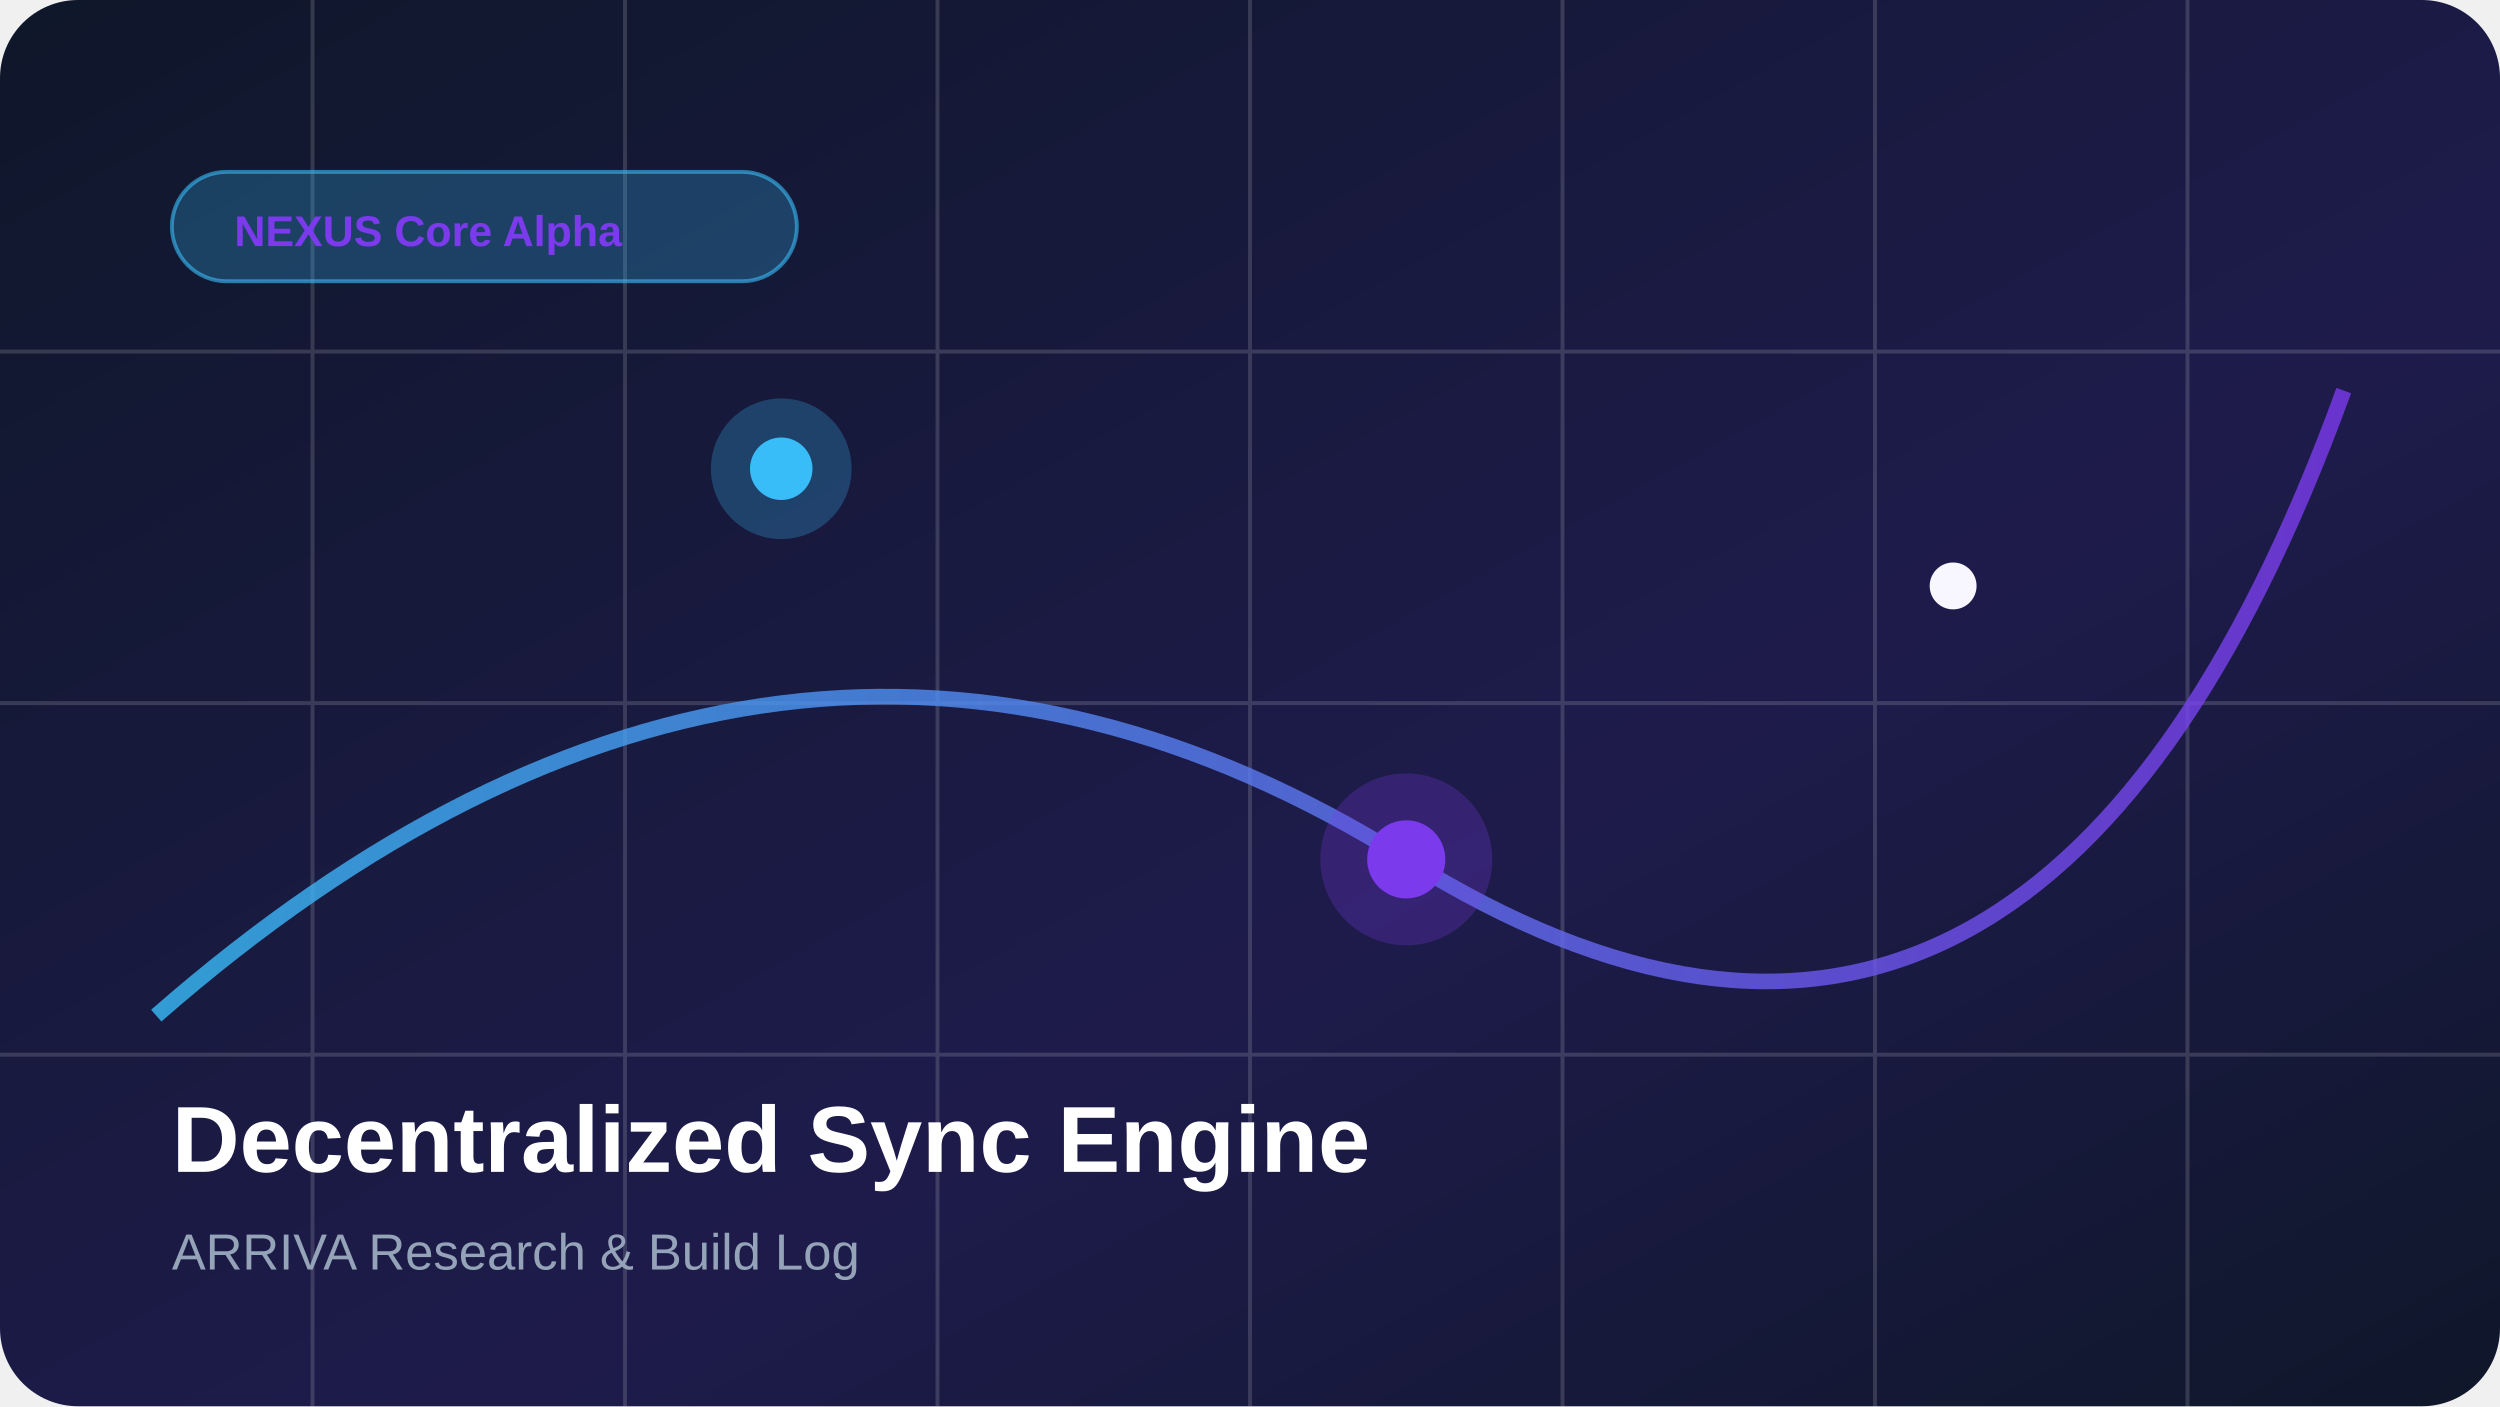
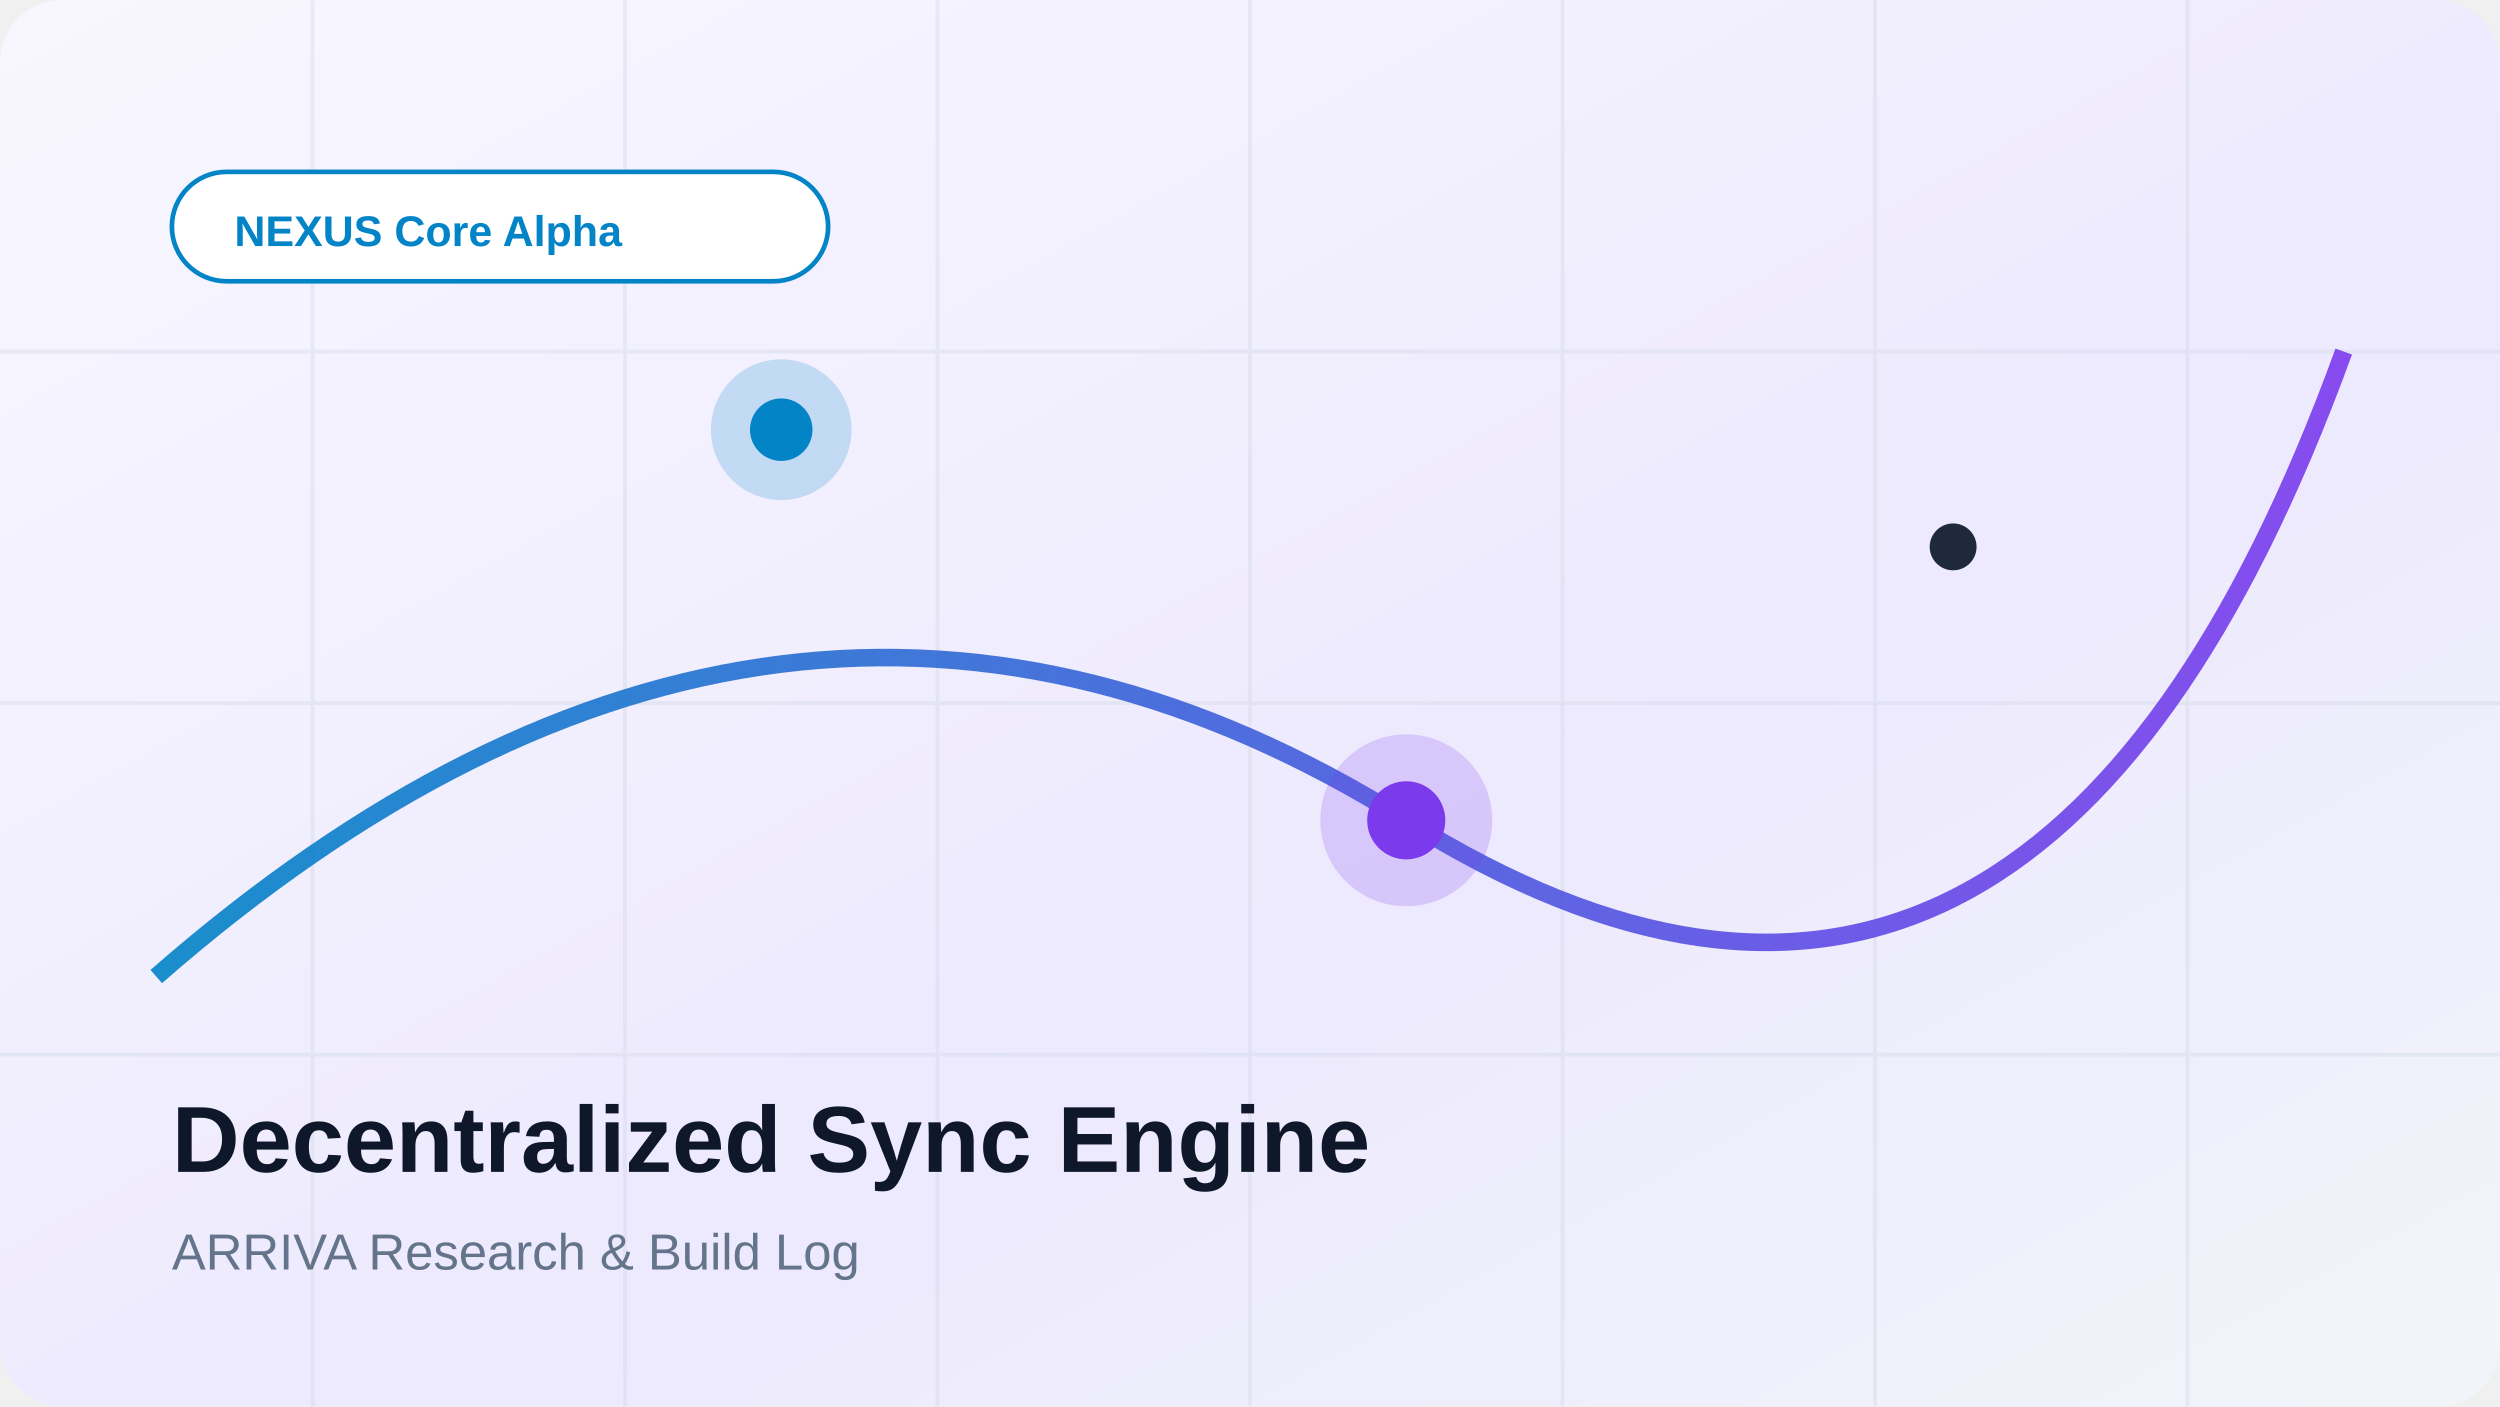
<svg xmlns="http://www.w3.org/2000/svg" viewBox="0 0 640 360">
  <defs>
    <linearGradient id="ug_2" x1="0" y1="0" x2="1" y2="1">
-       <stop offset="0%" stop-color="#0F172A" />
-       <stop offset="60%" stop-color="#1E1B4B" />
-       <stop offset="100%" stop-color="#0F172A" />
+       <stop offset="0%" stop-color="#F8F7FF" />
+       <stop offset="60%" stop-color="#EDE9FE" />
+       <stop offset="100%" stop-color="#F1F5F9" />
    </linearGradient>
    <linearGradient id="ug_line_2" x1="0" y1="0" x2="1" y2="0">
-       <stop offset="0%" stop-color="#38BDF8" />
+       <stop offset="0%" stop-color="#0284C7" />
      <stop offset="100%" stop-color="#7C3AED" />
    </linearGradient>
  </defs>
-   <rect width="640" height="360" rx="20" fill="url(#ug_2)" />
-   <g opacity="0.15" stroke="#FFFFFF" stroke-width="1">
+   <rect width="640" height="360" rx="16" fill="url(#ug_2)" />
+   <g opacity="0.35" stroke="#CBD5E1" stroke-width="1">
    <line x1="80" y1="0" x2="80" y2="360" />
    <line x1="160" y1="0" x2="160" y2="360" />
    <line x1="240" y1="0" x2="240" y2="360" />
    <line x1="320" y1="0" x2="320" y2="360" />
    <line x1="400" y1="0" x2="400" y2="360" />
    <line x1="480" y1="0" x2="480" y2="360" />
    <line x1="560" y1="0" x2="560" y2="360" />
    <line x1="0" y1="90" x2="640" y2="90" />
    <line x1="0" y1="180" x2="640" y2="180" />
    <line x1="0" y1="270" x2="640" y2="270" />
  </g>
-   <path d="M 40 260 Q 200 120 360 220 T 600 100" fill="none" stroke="url(#ug_line_2)" stroke-width="4" opacity="0.8" />
-   <circle cx="200" cy="120" r="8" fill="#38BDF8" />
-   <circle cx="200" cy="120" r="18" fill="#38BDF8" opacity="0.25" />
-   <circle cx="360" cy="220" r="10" fill="#7C3AED" />
-   <circle cx="360" cy="220" r="22" fill="#7C3AED" opacity="0.25" />
-   <circle cx="500" cy="150" r="6" fill="#F8F7FF" />
-   <rect x="44" y="44" width="160" height="28" rx="14" fill="#38BDF8" opacity="0.25" />
-   <rect x="44" y="44" width="160" height="28" rx="14" fill="none" stroke="#38BDF8" stroke-width="1" opacity="0.6" />
-   <text x="60" y="63" font-family="Poppins,Arial,sans-serif" font-size="11" font-weight="600" fill="#7C3AED">NEXUS Core Alpha</text>
-   <text x="44" y="300" font-family="Poppins,Arial,sans-serif" font-size="24" font-weight="700" fill="#FFFFFF">Decentralized Sync Engine</text>
-   <text x="44" y="325" font-family="Poppins,Arial,sans-serif" font-size="13" fill="#94A3B8">ARRIVA Research &amp; Build Log</text>
+   <path d="M 40 250 Q 200 110 360 210 T 600 90" fill="none" stroke="url(#ug_line_2)" stroke-width="4.5" opacity="0.9" />
+   <circle cx="200" cy="110" r="8" fill="#0284C7" />
+   <circle cx="200" cy="110" r="18" fill="#0284C7" opacity="0.2" />
+   <circle cx="360" cy="210" r="10" fill="#7C3AED" />
+   <circle cx="360" cy="210" r="22" fill="#7C3AED" opacity="0.2" />
+   <circle cx="500" cy="140" r="6" fill="#1E293B" />
+   <rect x="44" y="44" width="168" height="28" rx="14" fill="#FFFFFF" stroke="#0284C7" stroke-width="1.2" />
+   <text x="60" y="63" font-family="Poppins,Arial,sans-serif" font-size="11" font-weight="600" fill="#0284C7">NEXUS Core Alpha</text>
+   <text x="44" y="300" font-family="Poppins,Arial,sans-serif" font-size="24" font-weight="700" fill="#0F172A">Decentralized Sync Engine</text>
+   <text x="44" y="325" font-family="Poppins,Arial,sans-serif" font-size="13" font-weight="500" fill="#64748B">ARRIVA Research &amp; Build Log</text>
</svg>
